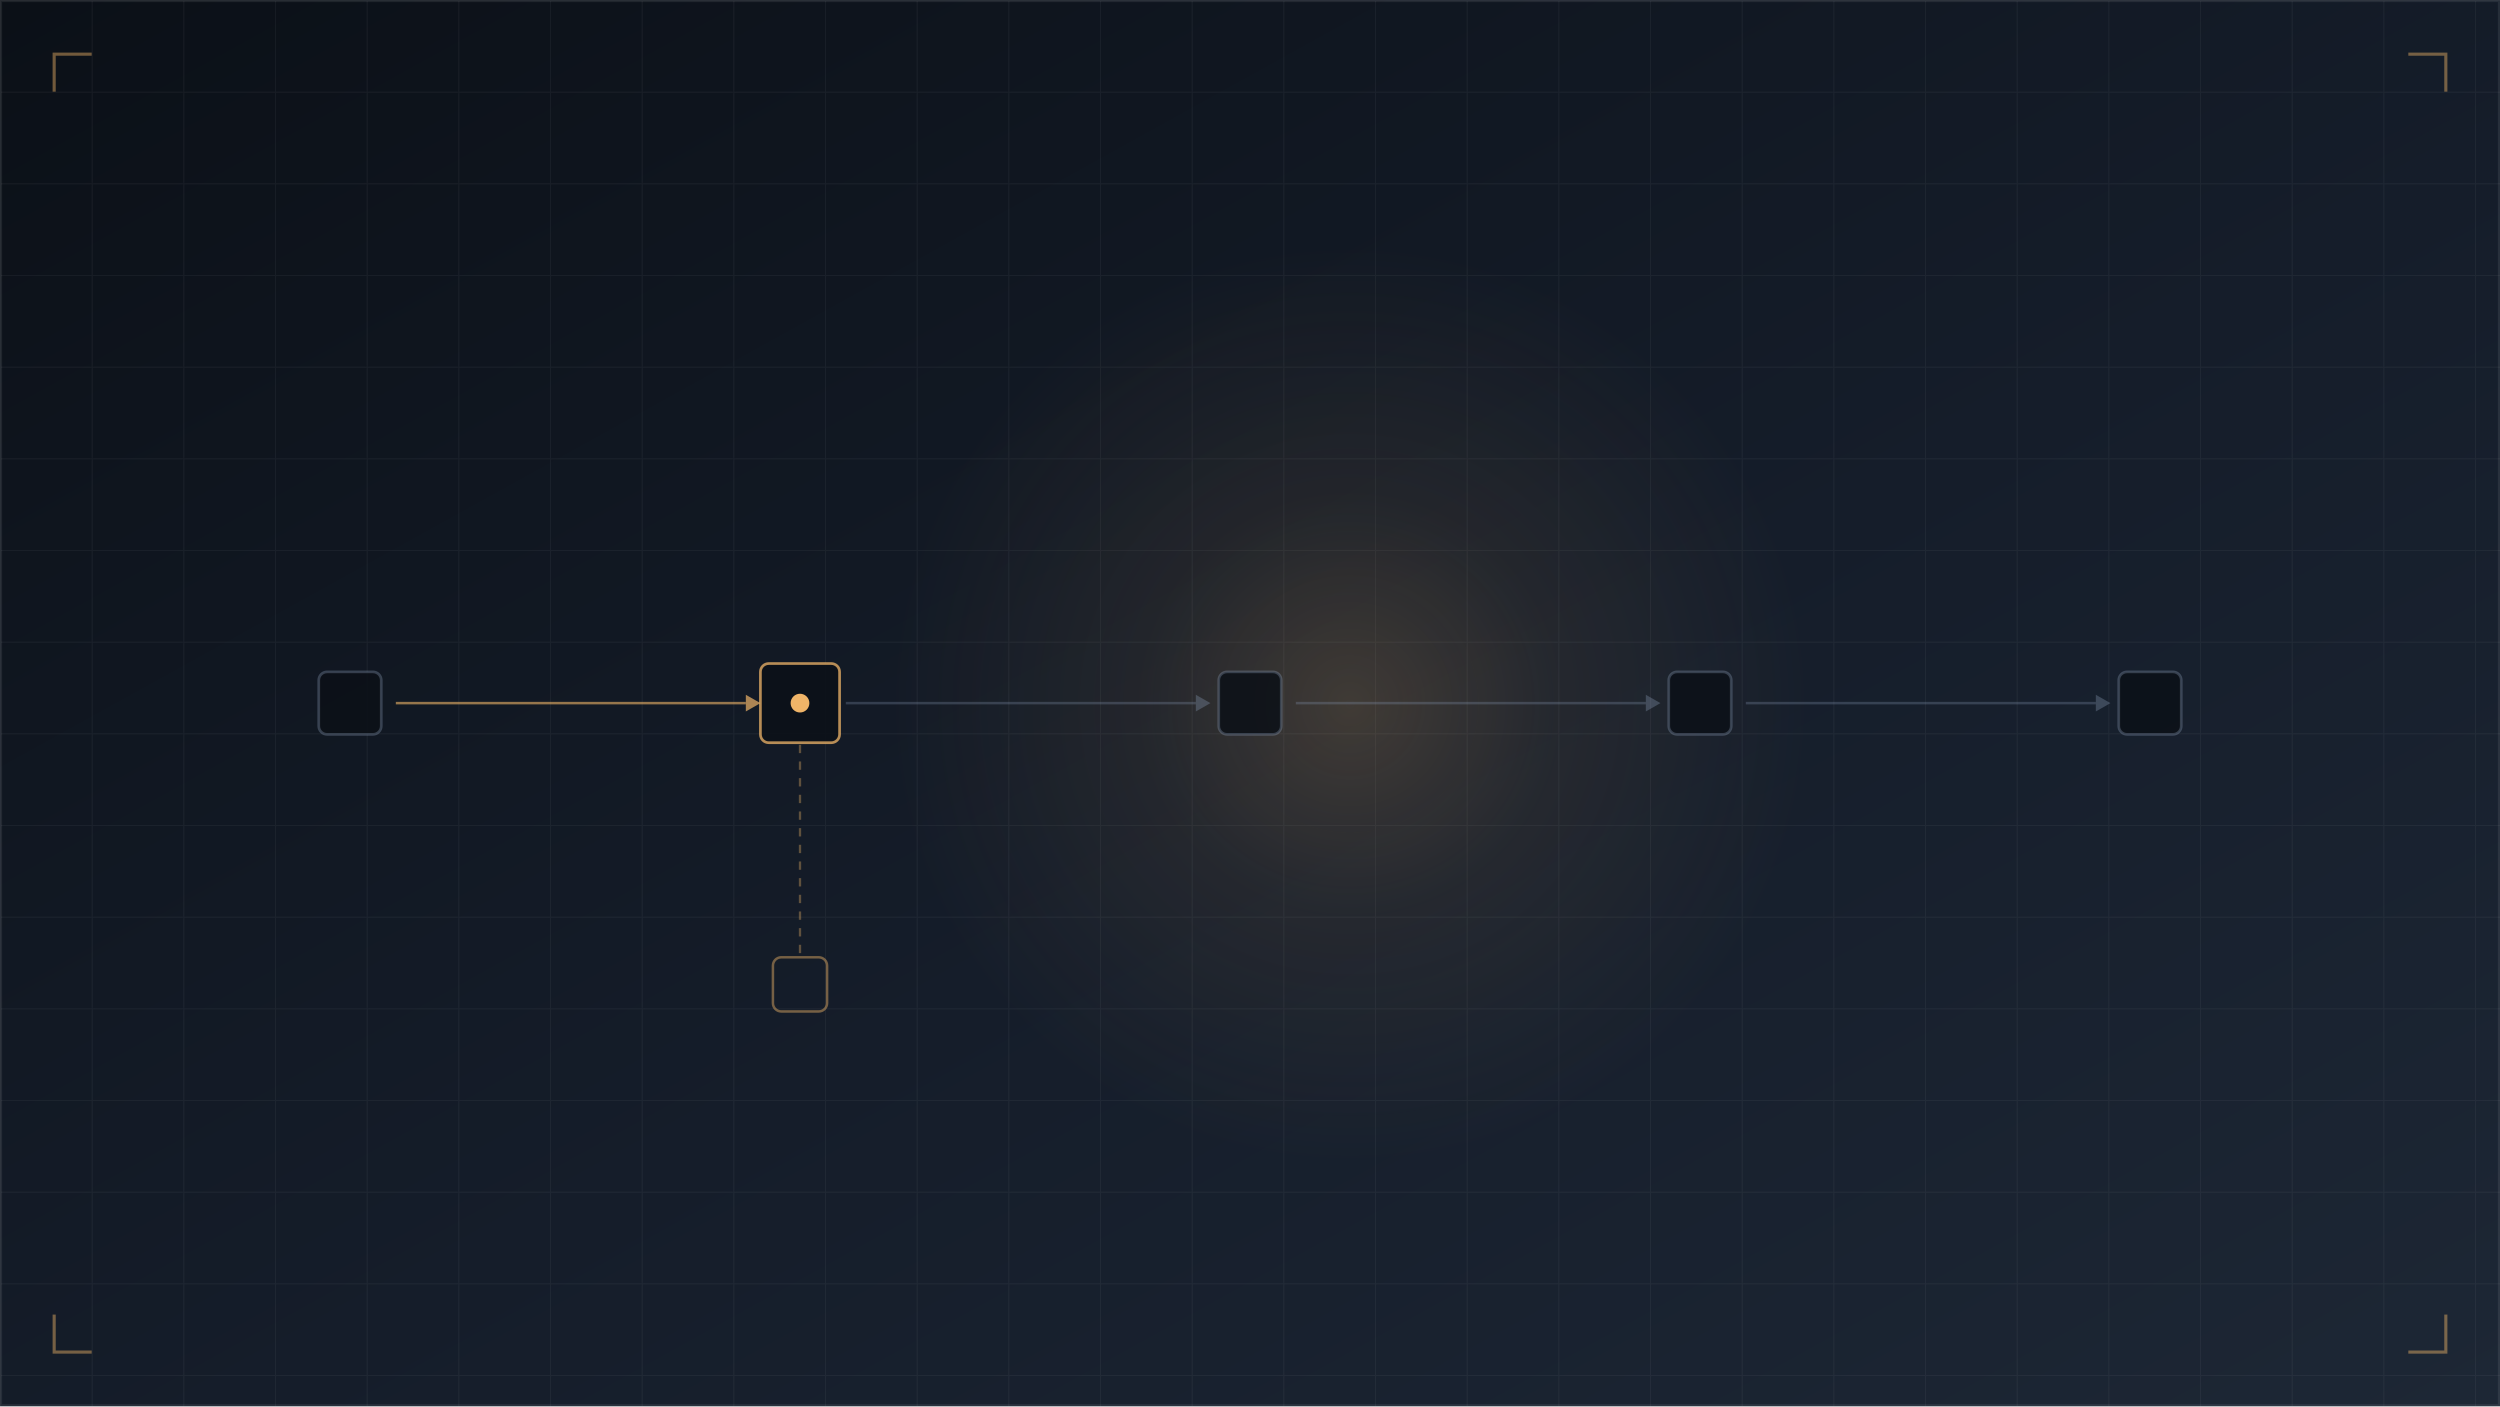
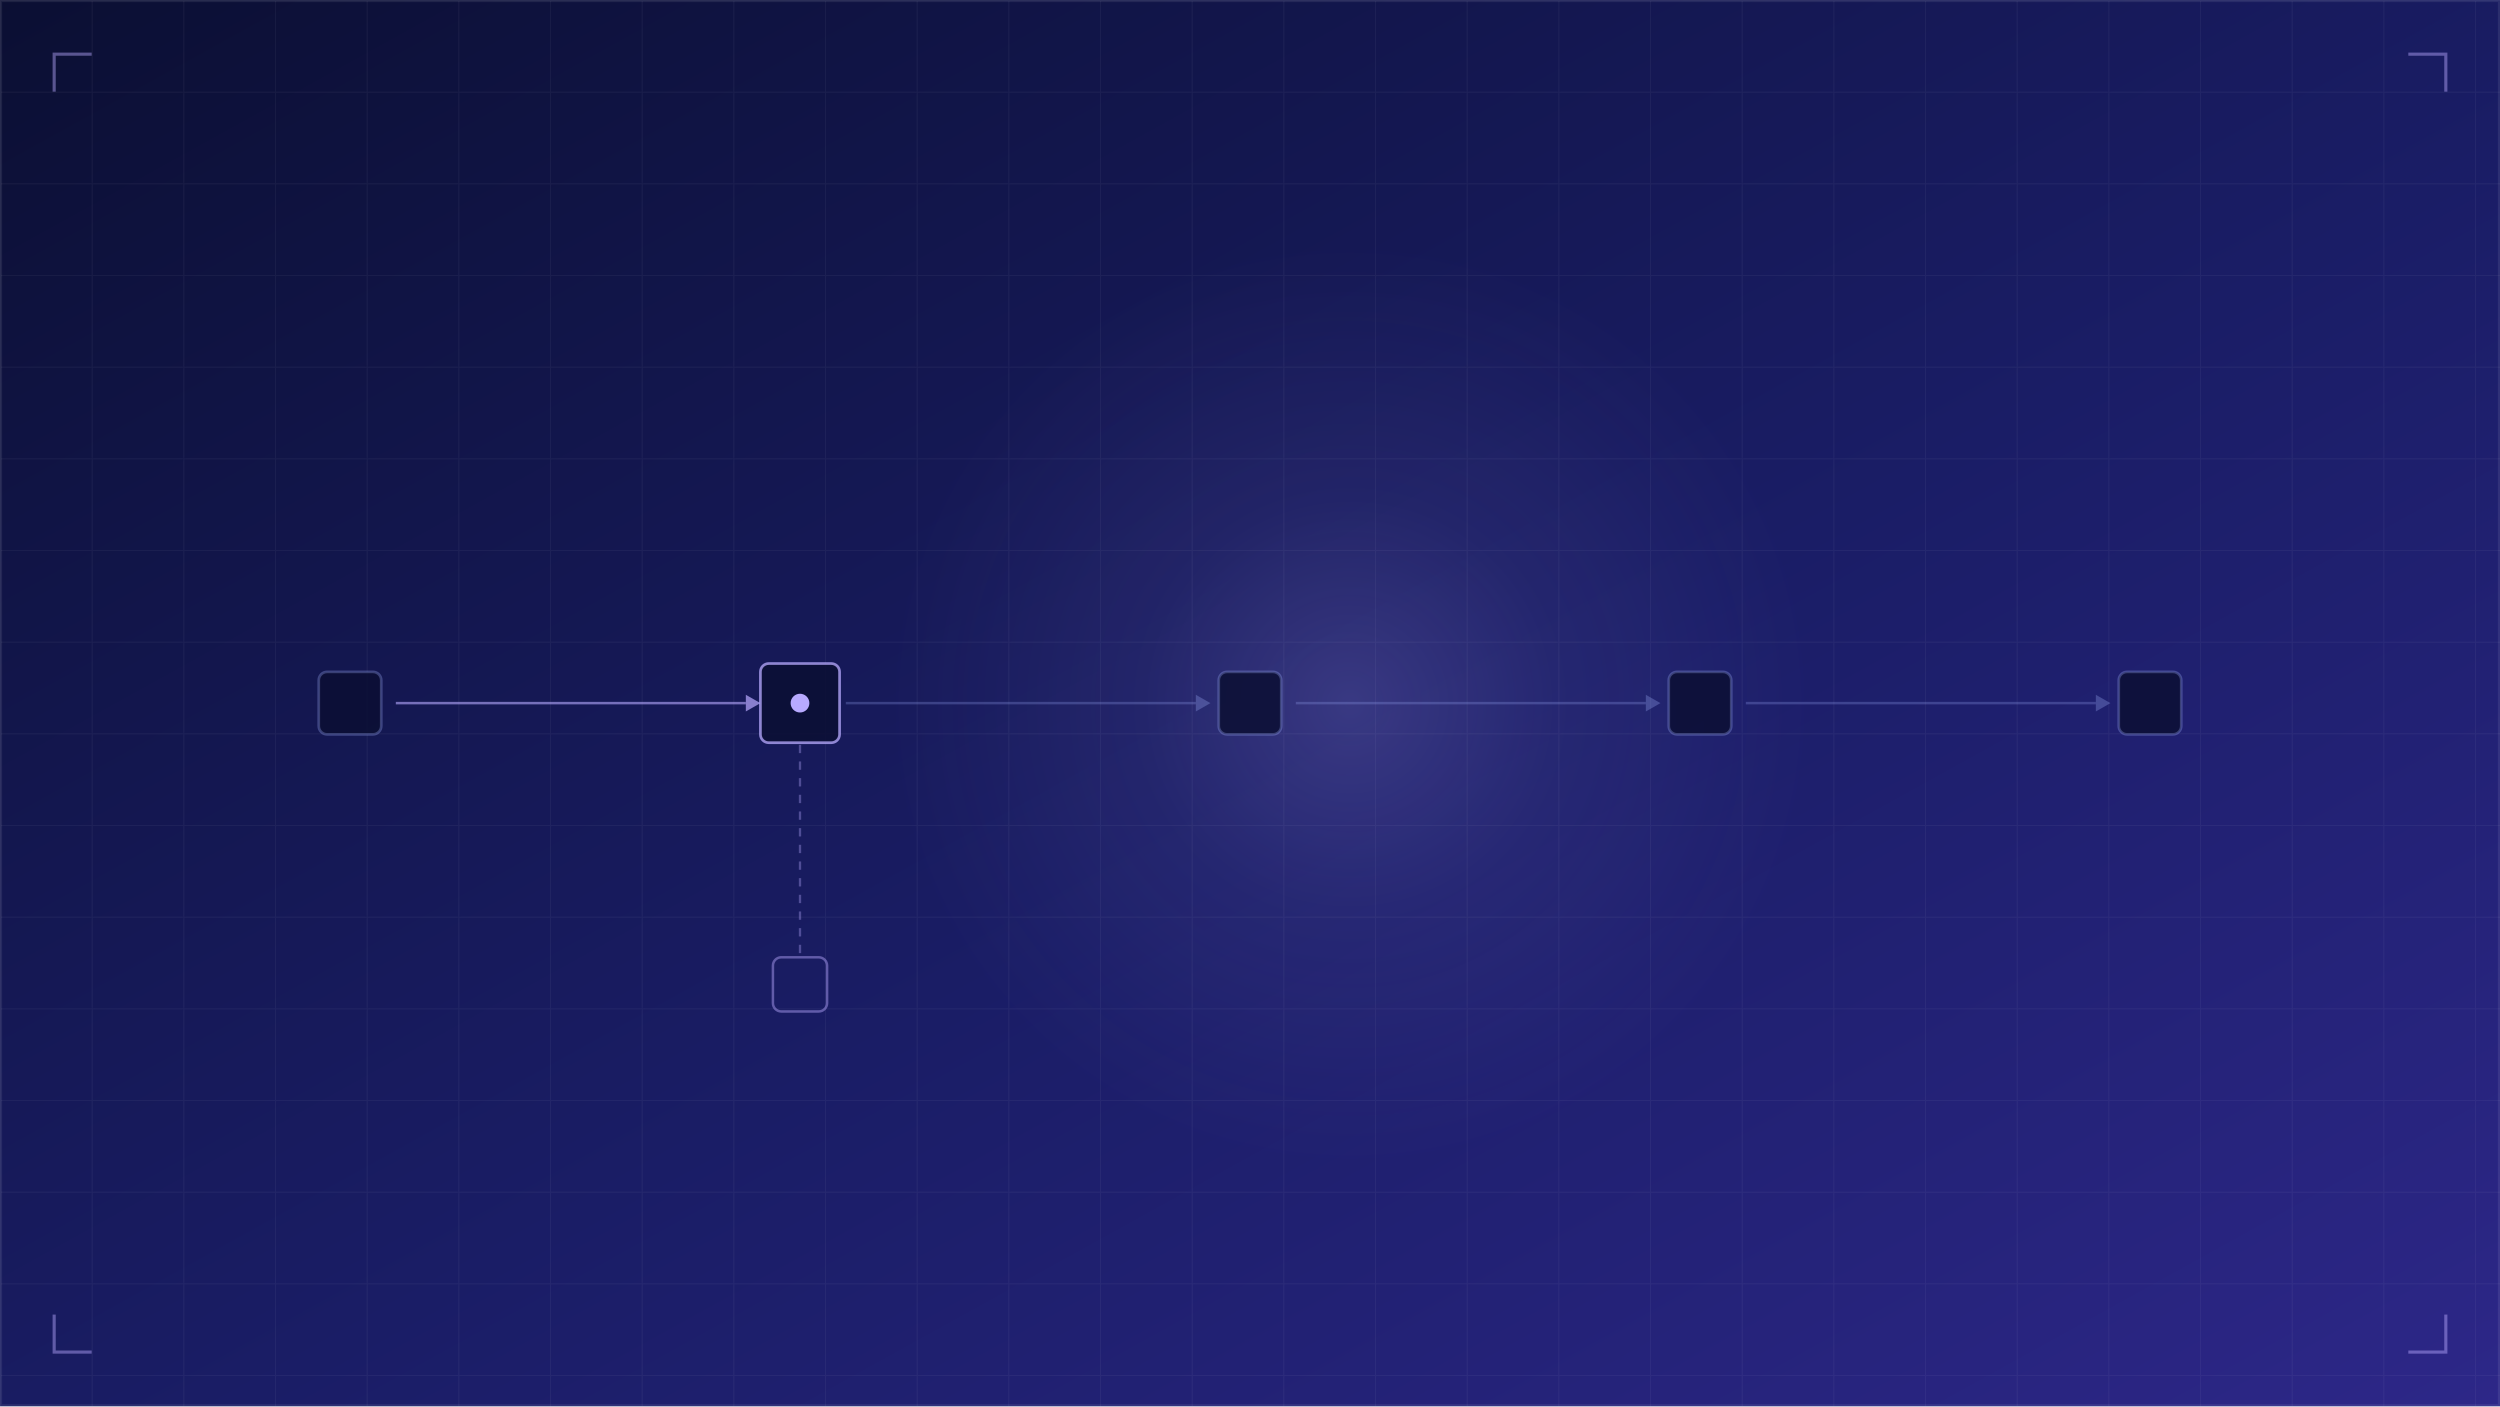
<svg xmlns="http://www.w3.org/2000/svg" viewBox="0 0 1200 675" width="1200" height="675" role="img" aria-hidden="true">
  <defs>
    <linearGradient id="bg-g" x1="0" y1="0" x2="1" y2="1">
-       <stop offset="0%" stop-color="#0B1017" />
-       <stop offset="55%" stop-color="#151D2A" />
-       <stop offset="100%" stop-color="#1D2735" />
+       <stop offset="0%" stop-color="#0B0F33" />
+       <stop offset="55%" stop-color="#1A1D66" />
+       <stop offset="100%" stop-color="#2D2788" />
    </linearGradient>
    <radialGradient id="glow-g" cx="0.5" cy="0.5" r="0.5">
-       <stop offset="0%" stop-color="#EFB468" stop-opacity="0.20" />
-       <stop offset="45%" stop-color="#EFB468" stop-opacity="0.07" />
-       <stop offset="100%" stop-color="#EFB468" stop-opacity="0" />
+       <stop offset="0%" stop-color="#B8AAFF" stop-opacity="0.20" />
+       <stop offset="45%" stop-color="#B8AAFF" stop-opacity="0.07" />
+       <stop offset="100%" stop-color="#B8AAFF" stop-opacity="0" />
    </radialGradient>
    <pattern id="grid-g" width="44" height="44" patternUnits="userSpaceOnUse">
      <path d="M44 0H0V44" fill="none" stroke="#FFFFFF" stroke-opacity="0.045" stroke-width="1" />
    </pattern>
  </defs>
  <rect width="1200" height="675" fill="url(#bg-g)" />
  <rect width="1200" height="675" fill="url(#grid-g)" />
  <circle cx="648" cy="338" r="223" fill="url(#glow-g)" />
-   <line x1="190.0" y1="337.5" x2="358.0" y2="337.5" stroke="#EFB468" stroke-opacity="0.6" stroke-width="1.2" />
-   <path d="M358.0 333.5L365.0 337.5L358.0 341.5Z" fill="#EFB468" fill-opacity="0.7" />
-   <line x1="406.0" y1="337.5" x2="574.0" y2="337.5" stroke="#8394AE" stroke-opacity="0.3" stroke-width="1.2" />
-   <path d="M574.0 333.5L581.0 337.5L574.0 341.5Z" fill="#8394AE" fill-opacity="0.35" />
-   <line x1="622.0" y1="337.5" x2="790.0" y2="337.5" stroke="#8394AE" stroke-opacity="0.3" stroke-width="1.2" />
-   <path d="M790.0 333.5L797.0 337.5L790.0 341.5Z" fill="#8394AE" fill-opacity="0.35" />
-   <line x1="838.0" y1="337.5" x2="1006.0" y2="337.5" stroke="#8394AE" stroke-opacity="0.3" stroke-width="1.2" />
-   <path d="M1006.0 333.5L1013.0 337.5L1006.0 341.5Z" fill="#8394AE" fill-opacity="0.35" />
-   <rect x="153.0" y="322.5" width="30" height="30" rx="4" fill="#0B1017" fill-opacity="0.85" stroke="#8394AE" stroke-opacity="0.35" stroke-width="1.3" />
-   <rect x="365.0" y="318.5" width="38" height="38" rx="4" fill="#0B1017" fill-opacity="0.85" stroke="#EFB468" stroke-opacity="0.75" stroke-width="1.3" />
-   <circle cx="384.0" cy="337.5" r="4.5" fill="#EFB468" />
-   <rect x="585.0" y="322.5" width="30" height="30" rx="4" fill="#0B1017" fill-opacity="0.85" stroke="#8394AE" stroke-opacity="0.35" stroke-width="1.3" />
-   <rect x="801.0" y="322.5" width="30" height="30" rx="4" fill="#0B1017" fill-opacity="0.85" stroke="#8394AE" stroke-opacity="0.35" stroke-width="1.3" />
-   <rect x="1017.0" y="322.5" width="30" height="30" rx="4" fill="#0B1017" fill-opacity="0.85" stroke="#8394AE" stroke-opacity="0.35" stroke-width="1.3" />
-   <path d="M384.0 357.5V458.5" fill="none" stroke="#EFB468" stroke-opacity="0.35" stroke-width="1.1" stroke-dasharray="4 4" />
-   <rect x="371.0" y="459.5" width="26" height="26" rx="4" fill="none" stroke="#EFB468" stroke-opacity="0.45" stroke-width="1.2" />
-   <path d="M26 44V26H44" fill="none" stroke="#EFB468" stroke-opacity="0.45" stroke-width="1.5" />
-   <path d="M1174 44V26H1156" fill="none" stroke="#EFB468" stroke-opacity="0.45" stroke-width="1.5" />
-   <path d="M26 631V649H44" fill="none" stroke="#EFB468" stroke-opacity="0.45" stroke-width="1.5" />
-   <path d="M1174 631V649H1156" fill="none" stroke="#EFB468" stroke-opacity="0.45" stroke-width="1.5" />
+   <line x1="190.0" y1="337.5" x2="358.0" y2="337.5" stroke="#B8AAFF" stroke-opacity="0.6" stroke-width="1.2" />
+   <path d="M358.0 333.5L365.0 337.5L358.0 341.5Z" fill="#B8AAFF" fill-opacity="0.7" />
+   <line x1="406.0" y1="337.5" x2="574.0" y2="337.5" stroke="#8E9BE6" stroke-opacity="0.3" stroke-width="1.2" />
+   <path d="M574.0 333.5L581.0 337.5L574.0 341.5Z" fill="#8E9BE6" fill-opacity="0.35" />
+   <line x1="622.0" y1="337.5" x2="790.0" y2="337.5" stroke="#8E9BE6" stroke-opacity="0.3" stroke-width="1.2" />
+   <path d="M790.0 333.5L797.0 337.5L790.0 341.5Z" fill="#8E9BE6" fill-opacity="0.35" />
+   <line x1="838.0" y1="337.5" x2="1006.0" y2="337.5" stroke="#8E9BE6" stroke-opacity="0.3" stroke-width="1.2" />
+   <path d="M1006.0 333.5L1013.0 337.5L1006.0 341.5Z" fill="#8E9BE6" fill-opacity="0.35" />
+   <rect x="153.0" y="322.5" width="30" height="30" rx="4" fill="#0B0F33" fill-opacity="0.85" stroke="#8E9BE6" stroke-opacity="0.35" stroke-width="1.3" />
+   <rect x="365.0" y="318.5" width="38" height="38" rx="4" fill="#0B0F33" fill-opacity="0.85" stroke="#B8AAFF" stroke-opacity="0.75" stroke-width="1.3" />
+   <circle cx="384.0" cy="337.5" r="4.5" fill="#B8AAFF" />
+   <rect x="585.0" y="322.5" width="30" height="30" rx="4" fill="#0B0F33" fill-opacity="0.85" stroke="#8E9BE6" stroke-opacity="0.35" stroke-width="1.3" />
+   <rect x="801.0" y="322.5" width="30" height="30" rx="4" fill="#0B0F33" fill-opacity="0.85" stroke="#8E9BE6" stroke-opacity="0.35" stroke-width="1.3" />
+   <rect x="1017.0" y="322.5" width="30" height="30" rx="4" fill="#0B0F33" fill-opacity="0.85" stroke="#8E9BE6" stroke-opacity="0.35" stroke-width="1.3" />
+   <path d="M384.0 357.5V458.5" fill="none" stroke="#B8AAFF" stroke-opacity="0.35" stroke-width="1.1" stroke-dasharray="4 4" />
+   <rect x="371.0" y="459.5" width="26" height="26" rx="4" fill="none" stroke="#B8AAFF" stroke-opacity="0.45" stroke-width="1.2" />
+   <path d="M26 44V26H44" fill="none" stroke="#B8AAFF" stroke-opacity="0.45" stroke-width="1.5" />
+   <path d="M1174 44V26H1156" fill="none" stroke="#B8AAFF" stroke-opacity="0.45" stroke-width="1.5" />
+   <path d="M26 631V649H44" fill="none" stroke="#B8AAFF" stroke-opacity="0.45" stroke-width="1.5" />
+   <path d="M1174 631V649H1156" fill="none" stroke="#B8AAFF" stroke-opacity="0.45" stroke-width="1.5" />
  <rect x="0.5" y="0.5" width="1199" height="674" fill="none" stroke="#FFFFFF" stroke-opacity="0.08" />
</svg>
